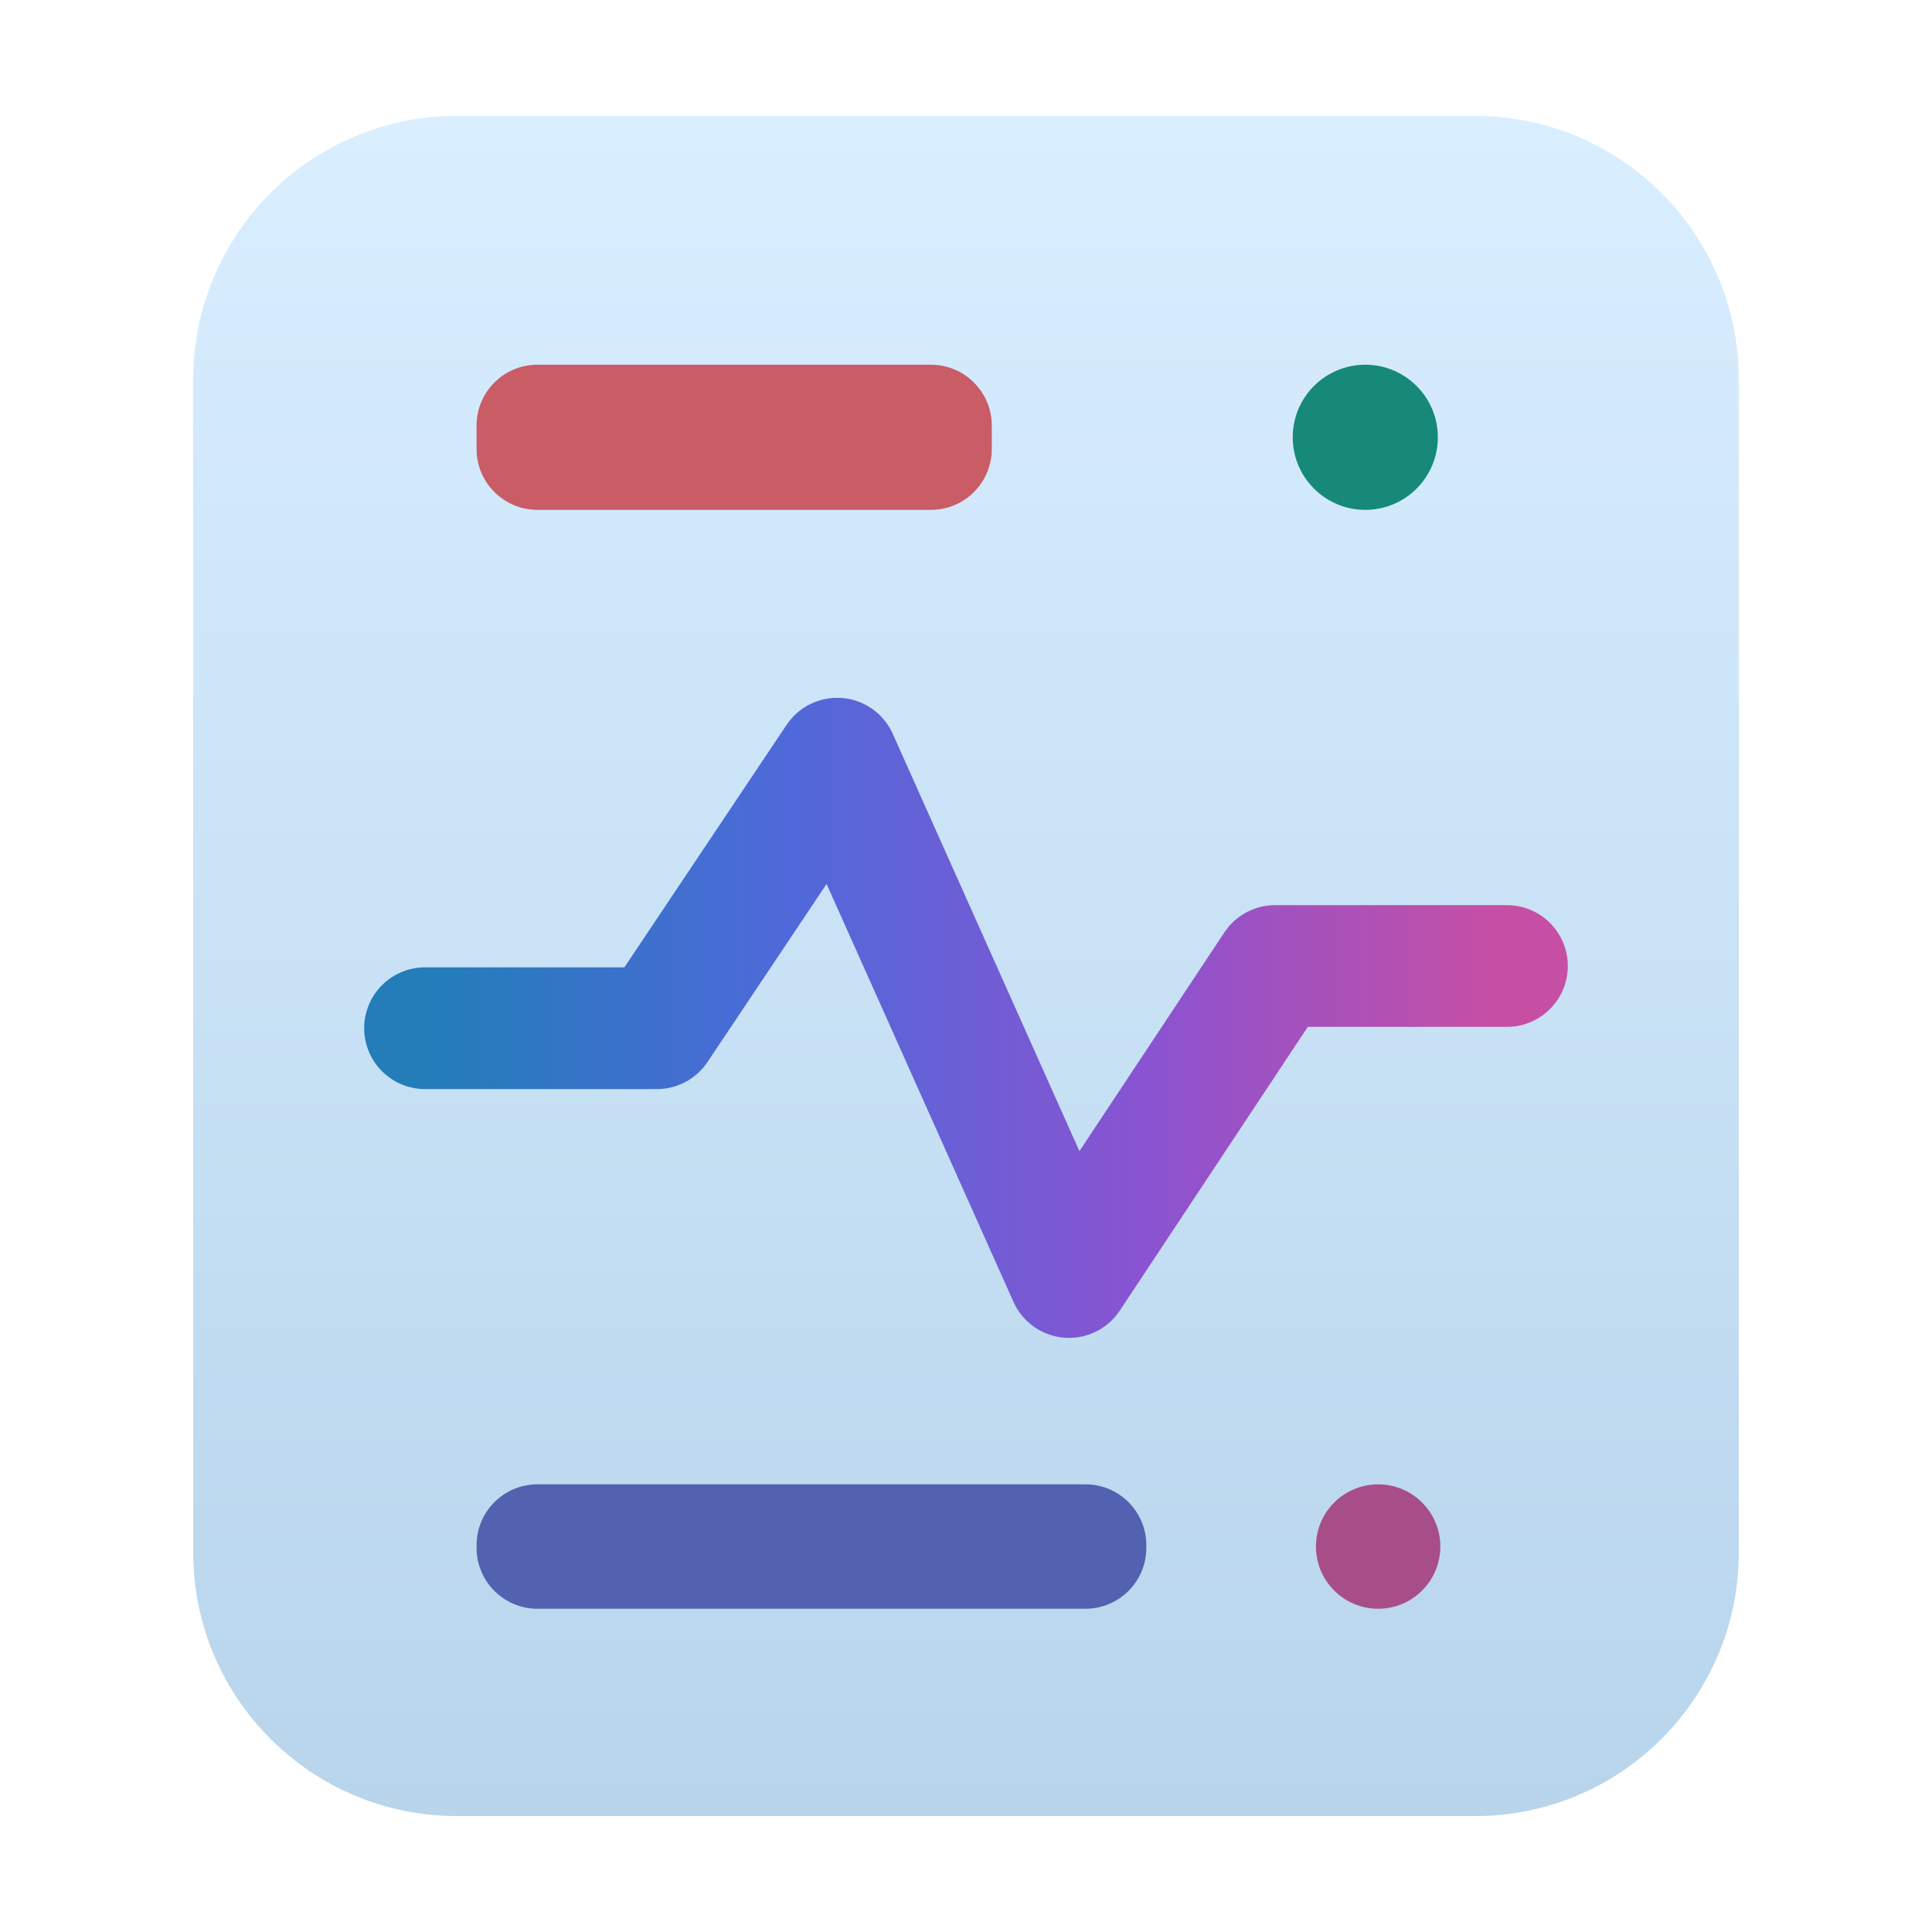
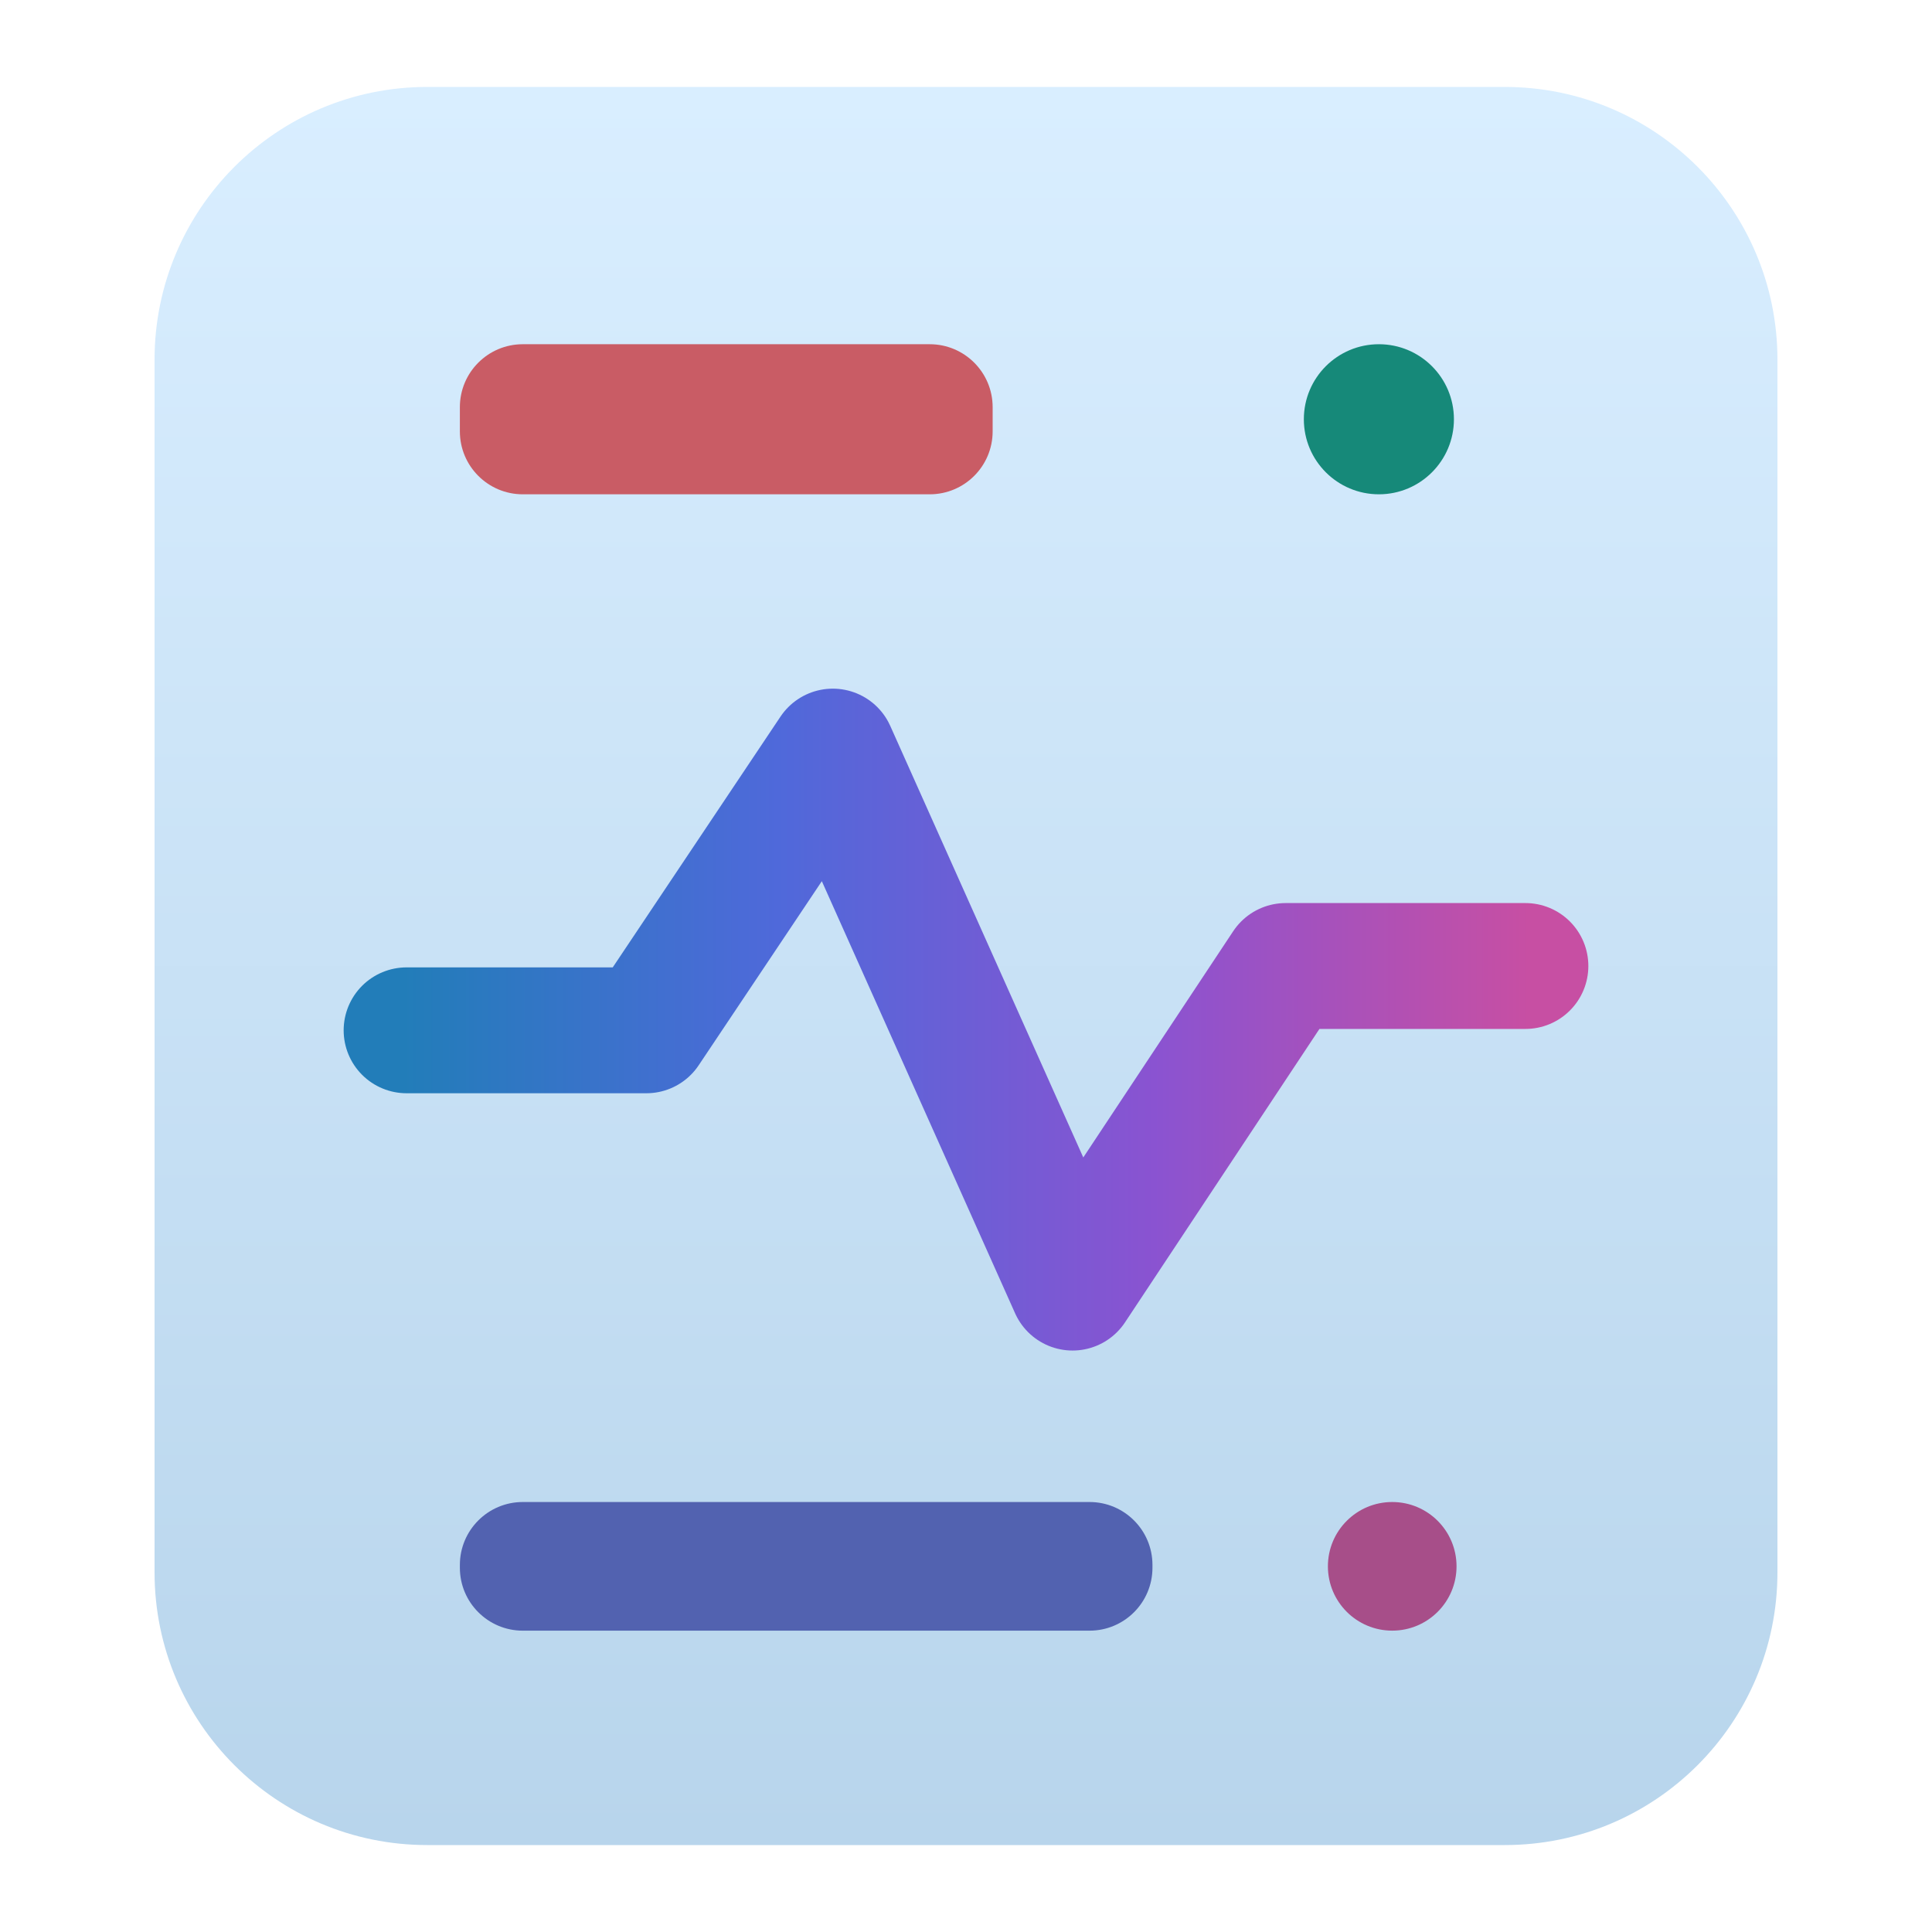
<svg xmlns="http://www.w3.org/2000/svg" viewBox="0 0 100 100">
  <defs>
    <linearGradient id="wave" x1="0" x2="1" y1="0" y2="0">
      <stop offset="0.0" stop-color="#227DB9" />
      <stop offset="0.333" stop-color="#4F69DA" />
      <stop offset="0.667" stop-color="#8A53D1" />
      <stop offset="1.0" stop-color="#C74FA3" />
    </linearGradient>
    <linearGradient id="body" x1="0" x2="0" y1="0" y2="1">
      <stop offset="0.0" stop-color="#D9EEFF" />
      <stop offset="1.0" stop-color="#B8D5EC" />
    </linearGradient>
  </defs>
-   <rect x="10.0" y="6.0" width="80.0" height="88.0" rx="13.65" fill="url(#body)" />
-   <rect x="24.667" y="18.878" width="26.667" height="7.512" rx="3.15" fill="#C95C65" />
-   <ellipse cx="70.667" cy="22.634" rx="3.756" ry="3.756" fill="#168979" />
-   <rect x="24.667" y="76.829" width="34.667" height="6.439" rx="3.15" fill="#5262B0" />
-   <ellipse cx="71.333" cy="80.049" rx="3.22" ry="3.22" fill="#A74E89" />
-   <polyline points="22.0,53.22 34.0,53.22 43.333,39.268 55.333,66.098 66.0,50.0 78.0,50.0" fill="none" stroke="url(#wave)" stroke-width="6.3" stroke-linecap="round" stroke-linejoin="round" />
+   <rect x="8" y="4.5" width="84" height="91.0" rx="14.115" fill="url(#body)" />
+   <rect x="23.803" y="17.817" width="27.576" height="7.768" rx="3.257" fill="#C95C65" />
+   <ellipse cx="71.371" cy="21.701" rx="3.884" ry="3.884" fill="#168979" />
+   <rect x="23.803" y="77.744" width="35.848" height="6.659" rx="3.257" fill="#5262B0" />
+   <ellipse cx="72.061" cy="81.073" rx="3.329" ry="3.329" fill="#A74E89" />
+   <polyline points="21.045,53.329 33.455,53.329 43.106,38.902 55.515,66.646 66.545,50.0 78.955,50.0" fill="none" stroke="url(#wave)" stroke-width="6.515" stroke-linecap="round" stroke-linejoin="round" />
</svg>
